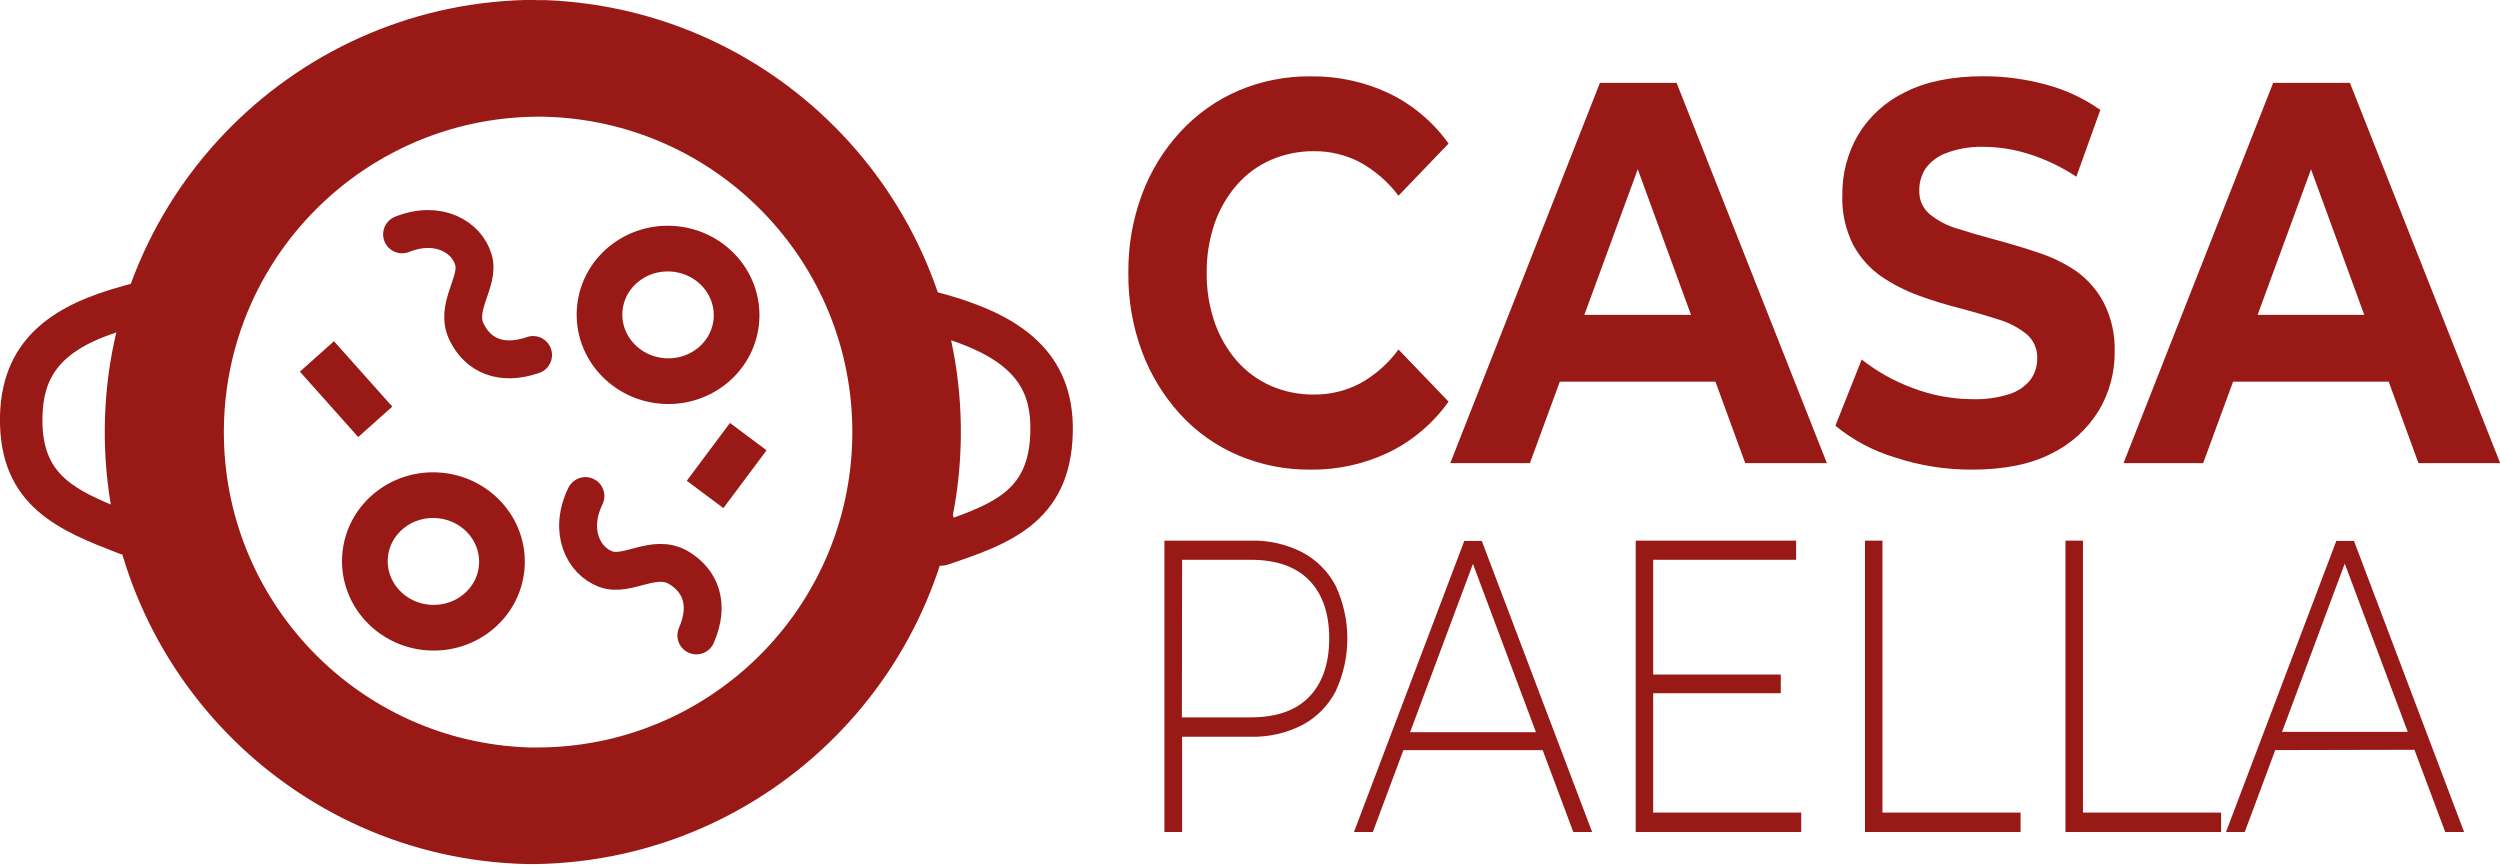
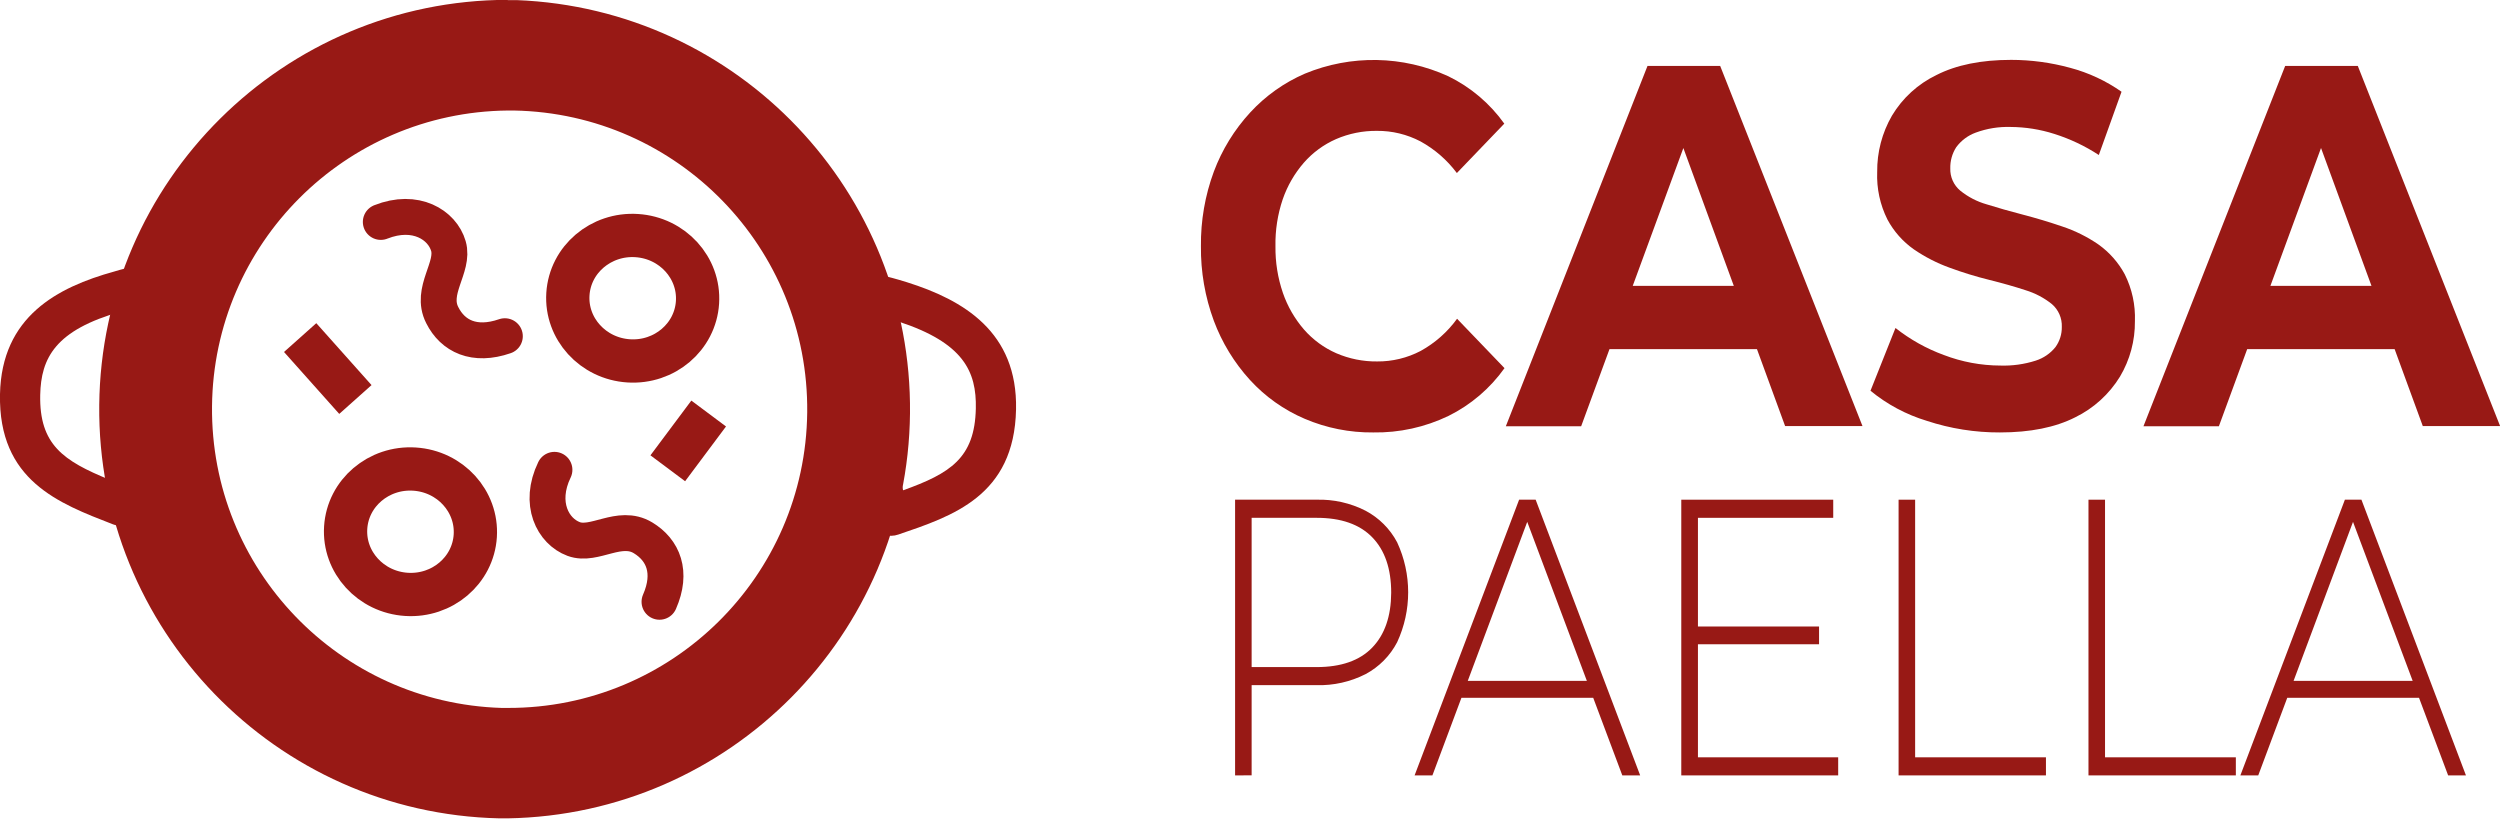
- <svg xmlns="http://www.w3.org/2000/svg" viewBox="0 0 449.24 155.32">
+ <svg xmlns="http://www.w3.org/2000/svg" viewBox="0 0 474.34 155.32">
  <defs>
    <style>.cls-1{fill:#981915;}.cls-2,.cls-3{fill:none;stroke:#981915;stroke-miterlimit:10;}.cls-2{stroke-width:8.21px;}.cls-3{stroke-linecap:round;stroke-width:6.81px;}</style>
  </defs>
  <g id="Capa_2" data-name="Capa 2">
    <g id="Capa_2-2" data-name="Capa 2">
      <path class="cls-1" d="M96.32,31.46l1.22,0a56.68,56.68,0,0,1-1.16,113.35H95.17A56.69,56.69,0,0,1,96.32,31.46m0-21a77.66,77.66,0,0,0-1.59,155.3l1.65,0A77.66,77.66,0,0,0,98,10.51c-.56,0-1.11,0-1.66,0Z" transform="translate(0 -10.49)" />
      <path class="cls-1" d="M23,69.59c.08,3.43.12,8,0,12.78-.33,10.91-1.41,16.45-2.22,19.14C12,97.93,7.44,94.85,7.63,85.43c.15-7,2.83-12.31,15.38-15.84m6.34-9A32.71,32.71,0,0,0,21.7,62C10.86,65,.31,70.56,0,85.27-.33,101.7,11.21,106,21.32,109.93a4.1,4.1,0,0,0,1.47.3c10.25,0,7.62-47,7.62-47s2.66-2.58-1.06-2.58Z" transform="translate(0 -10.49)" />
      <path class="cls-1" d="M170.45,71.49C182.84,75.54,185.3,81,185.15,88c-.2,9.42-4.87,12.31-13.8,15.52-.69-2.72-1.54-8.31-1.41-19.21.05-4.78.29-9.35.51-12.78m-6.26-9.22c-3.27,0-.72,2.54-.86,2.54s-4.65,47.3,5.78,47.3a4.18,4.18,0,0,0,1.34-.24c10.27-3.5,22-7.31,22.33-23.74.31-14.72-10-20.76-20.7-24.13-4.1-1.28-6.51-1.73-7.89-1.73Z" transform="translate(0 -10.49)" />
      <ellipse class="cls-2" cx="120.05" cy="67.08" rx="11.91" ry="12.32" transform="translate(45.46 172.12) rotate(-86.35)" />
      <ellipse class="cls-2" cx="77.88" cy="111.37" rx="11.91" ry="12.32" transform="translate(-38.22 171.52) rotate(-86.35)" />
      <line class="cls-2" x1="126.7" y1="88.85" x2="134.46" y2="78.46" />
      <line class="cls-2" x1="56.95" y1="64.05" x2="67.43" y2="75.8" />
      <path class="cls-3" d="M72.25,52.6c6.6-2.62,11.66.55,12.83,4.58s-3.54,8.46-1.17,13.1c2,4,6.1,6,11.88,4" transform="translate(0 -10.49)" />
      <path class="cls-3" d="M105.2,99.63c-3.09,6.39-.29,11.67,3.65,13.13s8.69-2.92,13.15-.23c3.84,2.32,5.6,6.52,3.13,12.14" transform="translate(0 -10.49)" />
-       <path class="cls-1" d="M235.45,94.88a32.44,32.44,0,0,1-13-2.59,30.15,30.15,0,0,1-10.38-7.37,34.54,34.54,0,0,1-6.85-11.22,39.37,39.37,0,0,1-2.46-14.15,39.39,39.39,0,0,1,2.46-14.16,34.13,34.13,0,0,1,6.89-11.22,30.72,30.72,0,0,1,10.38-7.37,32.37,32.37,0,0,1,13-2.59,32,32,0,0,1,14.17,3.08,28.18,28.18,0,0,1,10.64,9l-9,9.37a21.76,21.76,0,0,0-6.89-6,17.53,17.53,0,0,0-8.28-2,19,19,0,0,0-7.75,1.56,17.47,17.47,0,0,0-6.12,4.49,21.09,21.09,0,0,0-4,6.93,26.61,26.61,0,0,0-1.42,8.89,26.59,26.59,0,0,0,1.42,8.88,21.19,21.19,0,0,0,4,6.93,17.47,17.47,0,0,0,6.12,4.49,19,19,0,0,0,7.75,1.56,17.53,17.53,0,0,0,8.28-2,21.28,21.28,0,0,0,6.89-6.1l9,9.37a28.59,28.59,0,0,1-10.64,9.07A31.71,31.71,0,0,1,235.45,94.88Z" transform="translate(0 -10.49)" />
-       <path class="cls-1" d="M260.61,93.71,287.5,25.38h13.78l27,68.33H313.61L291.55,33.39h5.51L274.92,93.71Zm13.44-14.64,3.71-12h31l3.79,12Z" transform="translate(0 -10.49)" />
-       <path class="cls-1" d="M354.37,94.88a43.7,43.7,0,0,1-13.88-2.2A31,31,0,0,1,329.81,87l4.73-11.91a33.29,33.29,0,0,0,9.18,5.13,30.28,30.28,0,0,0,10.73,2,19.86,19.86,0,0,0,6.68-.93,7.85,7.85,0,0,0,3.75-2.58,6.35,6.35,0,0,0,1.2-3.81,5.44,5.44,0,0,0-1.89-4.35,14.89,14.89,0,0,0-5-2.63q-3.1-1-6.85-2a71.57,71.57,0,0,1-7.5-2.3A30.3,30.3,0,0,1,338,60.13a16.44,16.44,0,0,1-5-5.66,18.49,18.49,0,0,1-1.94-9,21,21,0,0,1,2.8-10.69,19.86,19.86,0,0,1,8.45-7.71q5.64-2.88,14.17-2.88a42.59,42.59,0,0,1,11.21,1.51,30.48,30.48,0,0,1,9.73,4.54l-4.31,12a34.23,34.23,0,0,0-8.44-4.05,27.6,27.6,0,0,0-8.27-1.32A17.64,17.64,0,0,0,349.71,38a7.91,7.91,0,0,0-3.7,2.78,7,7,0,0,0-1.12,4A5.3,5.3,0,0,0,346.78,49a14.17,14.17,0,0,0,5,2.59q3.11,1,6.85,2t7.5,2.25A27.25,27.25,0,0,1,373,59.15a16.34,16.34,0,0,1,5,5.66A18.31,18.31,0,0,1,380,73.7a20.29,20.29,0,0,1-2.84,10.54A20.6,20.6,0,0,1,368.63,92Q363,94.88,354.37,94.88Z" transform="translate(0 -10.49)" />
-       <path class="cls-1" d="M381.59,93.71l26.89-68.33h13.79l27,68.33H434.59L412.53,33.39h5.52L395.9,93.71ZM395,79.07l3.7-12h31l3.8,12Z" transform="translate(0 -10.49)" />
-       <path class="cls-1" d="M209.24,160V107.64H224.7a19.3,19.3,0,0,1,9.3,2.09,14.36,14.36,0,0,1,6,6,22.42,22.42,0,0,1,0,19,14.28,14.28,0,0,1-6,6.05,19.3,19.3,0,0,1-9.3,2.1H211l1.42-1.8V160Zm3.14-18.68L211,139.4H224.7q7,0,10.56-3.7t3.6-10.42q0-6.81-3.6-10.51t-10.56-3.69H211l1.42-1.87Z" transform="translate(0 -10.49)" />
-       <path class="cls-1" d="M243.3,160l19.83-52.31h3.14L286.1,160h-3.38L264,110h1.36L246.69,160Zm7.27-14.72,1-3.22h25.81l1.05,3.22Z" transform="translate(0 -10.49)" />
-       <path class="cls-1" d="M297.07,156.51h26.6V160H293.93V107.64h28.82v3.44H297.07Zm-.37-24.81H320v3.36H296.7Z" transform="translate(0 -10.49)" />
-       <path class="cls-1" d="M335.13,160V107.64h3.14v48.87h24.82V160Z" transform="translate(0 -10.49)" />
-       <path class="cls-1" d="M371.16,160V107.64h3.14v48.87h24.82V160Z" transform="translate(0 -10.49)" />
-       <path class="cls-1" d="M400,160l19.83-52.31H423L442.79,160H439.4L420.68,110H422L403.37,160Zm7.27-14.72L408.3,142h25.8l1,3.22Z" transform="translate(0 -10.49)" />
+       <path class="cls-1" d="M260.55,92.54a32.24,32.24,0,0,1-13-2.59,30.09,30.09,0,0,1-10.39-7.37,34.71,34.71,0,0,1-6.85-11.22,39.59,39.59,0,0,1-2.45-14.15,39.61,39.61,0,0,1,2.45-14.16,34.32,34.32,0,0,1,6.9-11.22,30.63,30.63,0,0,1,10.38-7.37,34.08,34.08,0,0,1,27.19.49,28.26,28.26,0,0,1,10.64,9l-9,9.37a21.68,21.68,0,0,0-6.9-6,17.49,17.49,0,0,0-8.27-2,19,19,0,0,0-7.75,1.56,17.47,17.47,0,0,0-6.12,4.49,21.09,21.09,0,0,0-4,6.93A26.36,26.36,0,0,0,242,57.21a26.34,26.34,0,0,0,1.42,8.88,21.19,21.19,0,0,0,4,6.93,17.47,17.47,0,0,0,6.12,4.49,19,19,0,0,0,7.75,1.56,17.49,17.49,0,0,0,8.27-2,21.21,21.21,0,0,0,6.9-6.1l9,9.37a28.67,28.67,0,0,1-10.64,9.07A31.71,31.71,0,0,1,260.55,92.54Z" transform="translate(0 -10.49)" />
+       <path class="cls-1" d="M285.71,91.37,312.59,23h13.79l27,68.33H338.7L316.64,31.05h5.52L300,91.37Zm13.44-14.64,3.71-12h31l3.79,12Z" transform="translate(0 -10.49)" />
+       <path class="cls-1" d="M379.46,92.54a43.69,43.69,0,0,1-13.87-2.2,30.92,30.92,0,0,1-10.69-5.71l4.74-11.91a33.29,33.29,0,0,0,9.18,5.13,30.24,30.24,0,0,0,10.73,2,19.86,19.86,0,0,0,6.68-.93A7.85,7.85,0,0,0,390,76.34a6.35,6.35,0,0,0,1.2-3.81,5.44,5.44,0,0,0-1.89-4.35,15,15,0,0,0-5-2.63c-2.07-.68-4.36-1.33-6.85-1.95a71.57,71.57,0,0,1-7.5-2.3,30.09,30.09,0,0,1-6.85-3.51,16.34,16.34,0,0,1-5-5.66,18.49,18.49,0,0,1-1.94-9,20.91,20.91,0,0,1,2.8-10.69,19.89,19.89,0,0,1,8.44-7.71q5.65-2.88,14.18-2.88a42.52,42.52,0,0,1,11.2,1.51,30.54,30.54,0,0,1,9.74,4.54l-4.31,12a34.23,34.23,0,0,0-8.44-4,27.71,27.71,0,0,0-8.28-1.32,17.55,17.55,0,0,0-6.63,1.07,8,8,0,0,0-3.71,2.78,7.12,7.12,0,0,0-1.12,4,5.28,5.28,0,0,0,1.9,4.24,14.09,14.09,0,0,0,5,2.59c2.06.65,4.35,1.3,6.85,1.95s5,1.4,7.49,2.25a27.31,27.31,0,0,1,6.86,3.41,16.63,16.63,0,0,1,5,5.66,18.31,18.31,0,0,1,1.93,8.89,20.2,20.2,0,0,1-2.84,10.54,20.54,20.54,0,0,1-8.49,7.71Q388.08,92.54,379.46,92.54Z" transform="translate(0 -10.49)" />
+       <path class="cls-1" d="M406.69,91.37,433.58,23h13.78l27,68.33H459.69L437.63,31.05h5.51L421,91.37Zm13.44-14.64,3.71-12h31l3.79,12Z" transform="translate(0 -10.49)" />
+       <path class="cls-1" d="M234.34,157.61V105.3h15.45a19.24,19.24,0,0,1,9.3,2.09,14.38,14.38,0,0,1,6,6,22.52,22.52,0,0,1,0,18.95,14.39,14.39,0,0,1-6,6.06,19.36,19.36,0,0,1-9.3,2.09H236.06l1.42-1.79v18.9Zm3.14-18.68-1.42-1.87h13.73q7,0,10.57-3.7t3.6-10.42q0-6.81-3.6-10.51t-10.57-3.69H236.06l1.42-1.87Z" transform="translate(0 -10.49)" />
+       <path class="cls-1" d="M268.4,157.61l19.83-52.31h3.14l19.83,52.31h-3.39l-18.72-49.92h1.36l-18.67,49.92Zm7.26-14.72,1-3.21h25.81l1,3.21Z" transform="translate(0 -10.49)" />
+       <path class="cls-1" d="M322.16,154.18h26.61v3.43H319V105.3h28.83v3.44H322.16Zm-.37-24.82h23.35v3.37H321.79Z" transform="translate(0 -10.49)" />
+       <path class="cls-1" d="M360.23,157.61V105.3h3.14v48.88h24.82v3.43Z" transform="translate(0 -10.49)" />
+       <path class="cls-1" d="M396.26,157.61V105.3h3.14v48.88h24.82v3.43Z" transform="translate(0 -10.49)" />
+       <path class="cls-1" d="M425.08,157.61l19.83-52.31h3.14l19.83,52.31H464.5l-18.73-49.92h1.36l-18.66,49.92Zm7.27-14.72,1-3.21H459.2l1.05,3.21Z" transform="translate(0 -10.49)" />
    </g>
  </g>
</svg>
